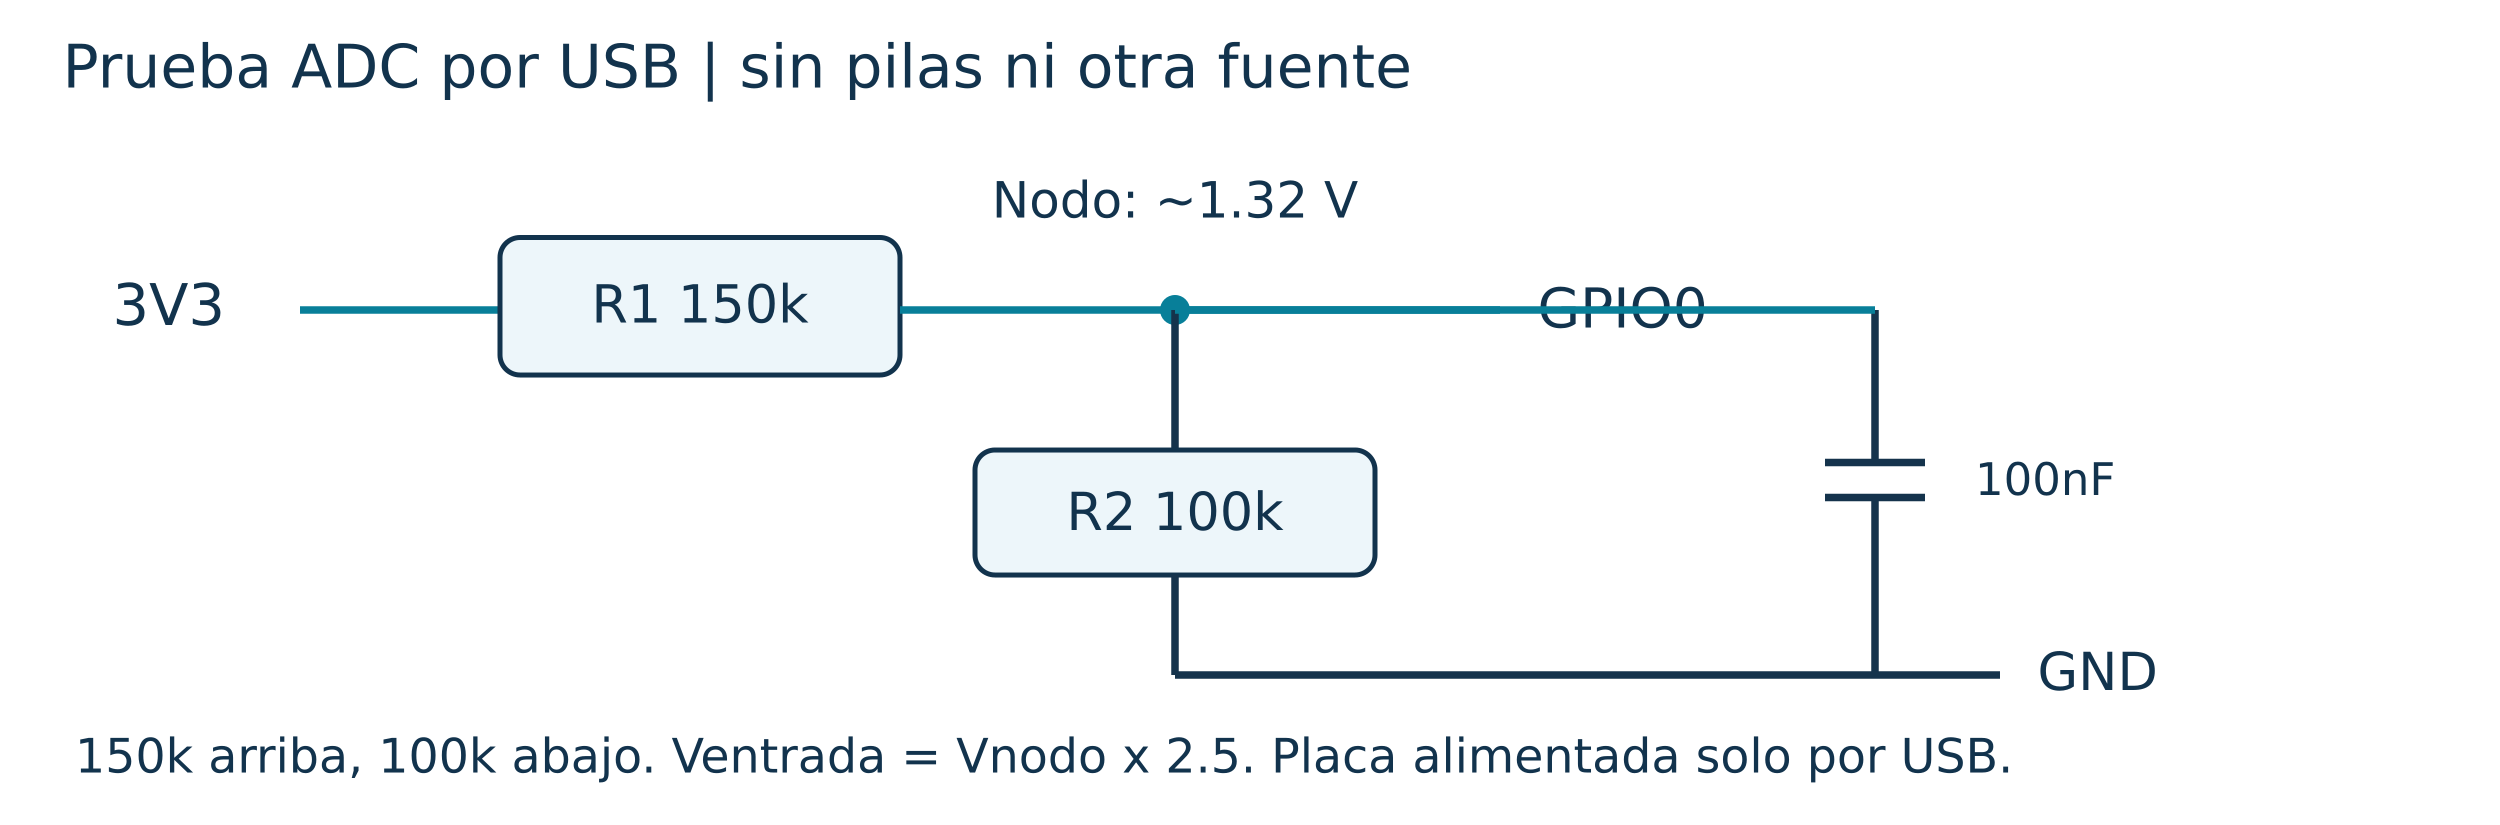
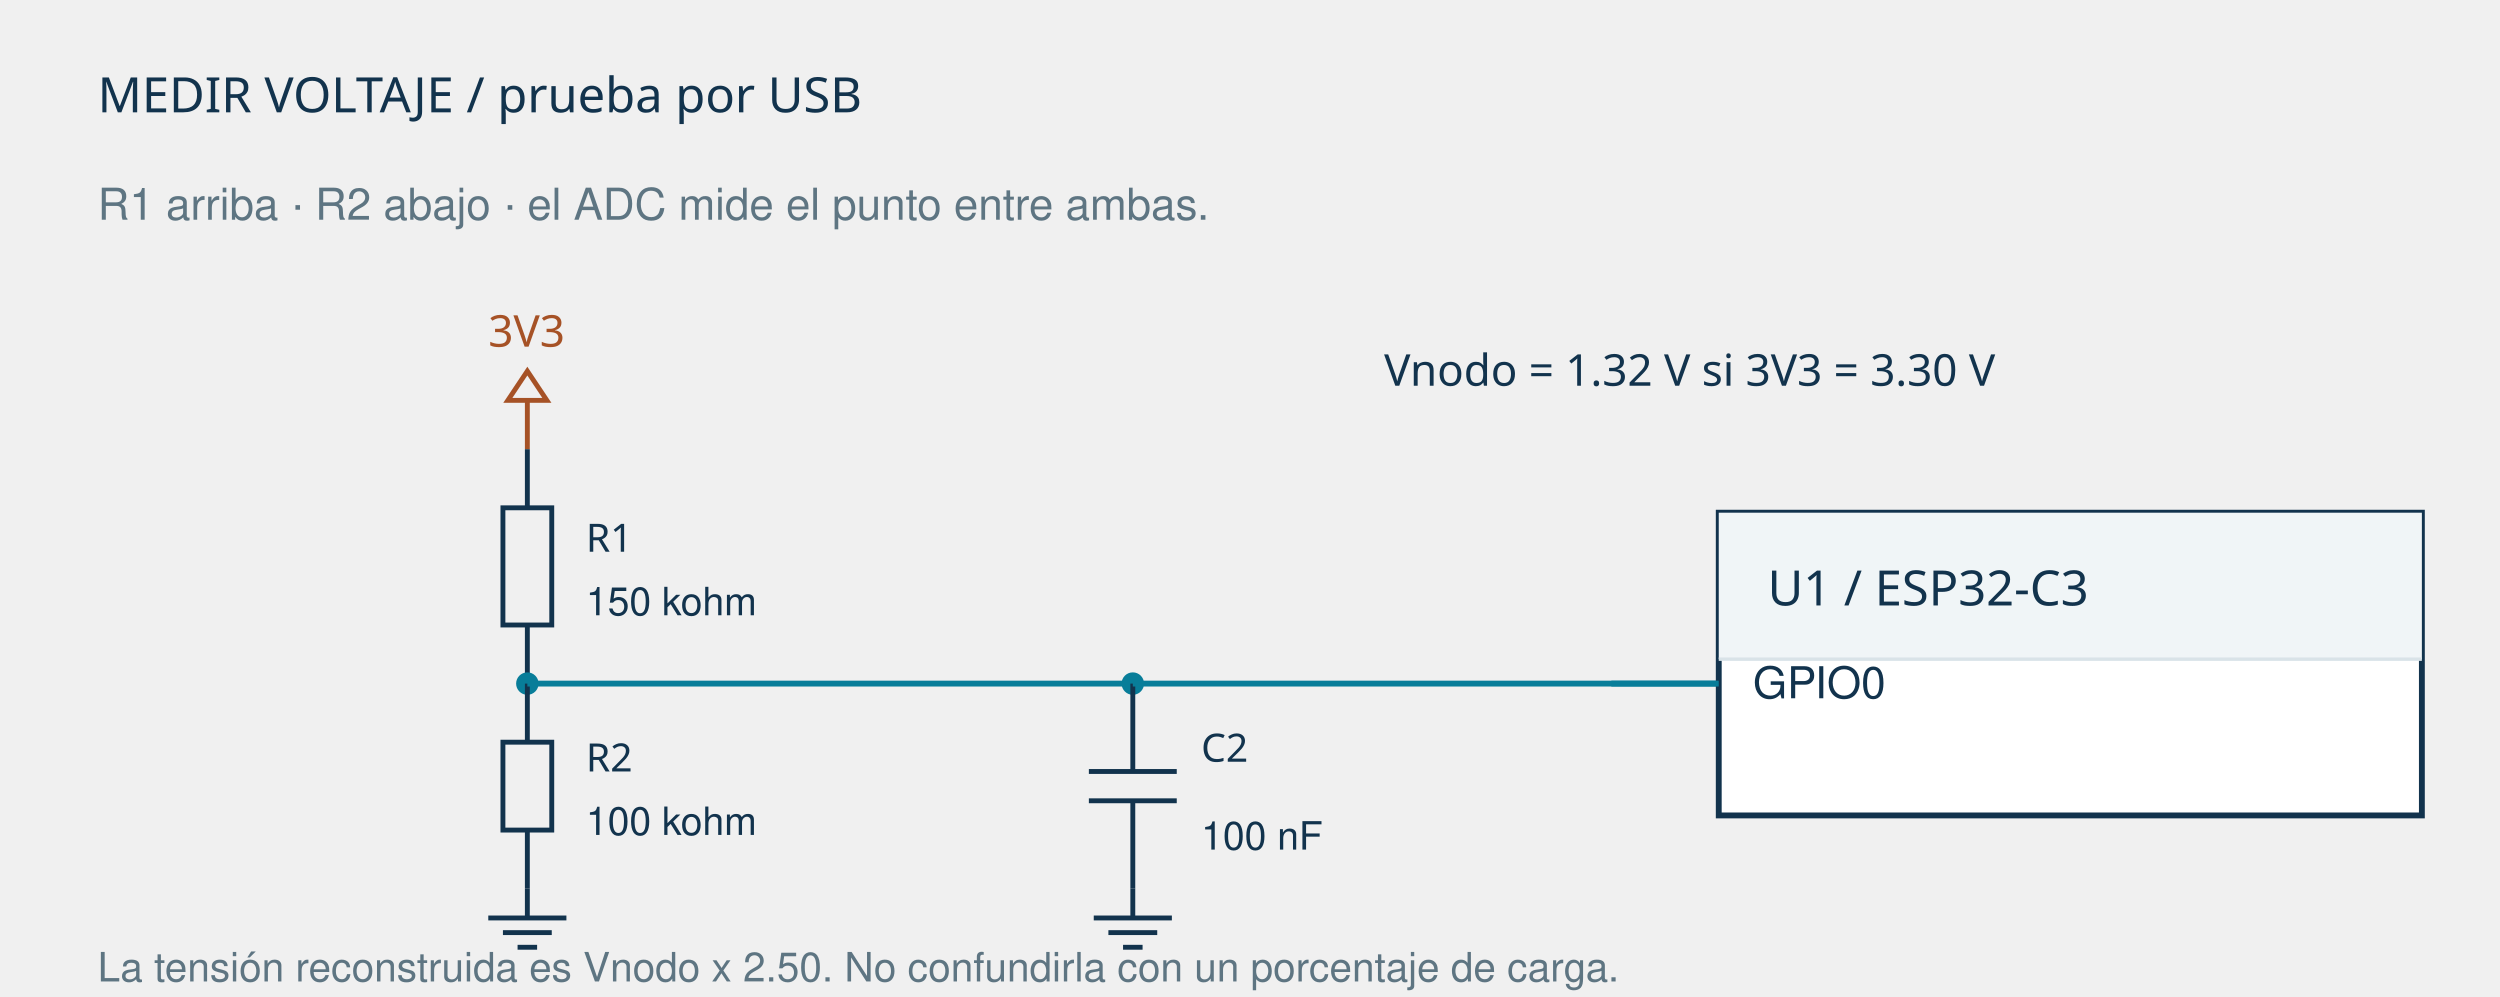
- <svg xmlns="http://www.w3.org/2000/svg" width="1000" height="330" viewBox="0 0 1000 330">
-   <rect width="100%" height="100%" fill="white" />
-   <text x="25" y="35" font-family="DejaVu Sans,sans-serif" font-size="24" fill="#12334d" text-anchor="start">Prueba ADC por USB | sin pilas ni otra fuente</text>
-   <text x="45" y="130" font-family="DejaVu Sans,sans-serif" font-size="23" fill="#12334d" text-anchor="start">3V3</text>
-   <line x1="120" y1="124" x2="200" y2="124" stroke="#087f99" stroke-width="3" />
-   <rect x="200" y="95" width="160" height="55" rx="8" fill="#edf6fa" stroke="#12334d" stroke-width="2" />
-   <text x="280" y="129" font-family="DejaVu Sans,sans-serif" font-size="21" fill="#12334d" text-anchor="middle">R1 150k</text>
-   <line x1="360" y1="124" x2="470" y2="124" stroke="#087f99" stroke-width="3" />
-   <circle cx="470" cy="124" r="6" fill="#087f99" />
-   <line x1="470" y1="124" x2="600" y2="124" stroke="#087f99" stroke-width="3" />
-   <text x="470" y="87" font-family="DejaVu Sans,sans-serif" font-size="20" fill="#12334d" text-anchor="middle">Nodo: ~1.32 V</text>
-   <text x="615" y="131" font-family="DejaVu Sans,sans-serif" font-size="22" fill="#12334d" text-anchor="start">GPIO0</text>
-   <line x1="470" y1="124" x2="470" y2="180" stroke="#15334c" stroke-width="3" />
-   <rect x="390" y="180" width="160" height="50" rx="8" fill="#edf6fa" stroke="#12334d" stroke-width="2" />
-   <text x="470" y="212" font-family="DejaVu Sans,sans-serif" font-size="21" fill="#12334d" text-anchor="middle">R2 100k</text>
-   <line x1="470" y1="230" x2="470" y2="270" stroke="#15334c" stroke-width="3" />
-   <line x1="470" y1="270" x2="800" y2="270" stroke="#15334c" stroke-width="3" />
-   <text x="815" y="276" font-family="DejaVu Sans,sans-serif" font-size="21" fill="#12334d" text-anchor="start">GND</text>
-   <line x1="750" y1="124" x2="750" y2="185" stroke="#15334c" stroke-width="3" />
-   <line x1="470" y1="124" x2="750" y2="124" stroke="#087f99" stroke-width="3" />
-   <line x1="730" y1="185" x2="770" y2="185" stroke="#15334c" stroke-width="3" />
-   <line x1="730" y1="199" x2="770" y2="199" stroke="#15334c" stroke-width="3" />
-   <line x1="750" y1="199" x2="750" y2="270" stroke="#15334c" stroke-width="3" />
-   <text x="790" y="198" font-family="DejaVu Sans,sans-serif" font-size="18" fill="#12334d" text-anchor="start">100nF</text>
-   <text x="30" y="309" font-family="DejaVu Sans,sans-serif" font-size="19" fill="#12334d" text-anchor="start">150k arriba, 100k abajo. Ventrada = Vnodo x 2.5. Placa alimentada solo por USB.</text>
+ <svg xmlns="http://www.w3.org/2000/svg" width="512" height="204" preserveAspectRatio="xMinYMin meet" viewBox="0 0 512 204" version="1.0" fill-rule="evenodd">
+   <clipPath id="clip">
+     <rect x="0" y="0" width="512" height="204" />
+   </clipPath>
+   <g id="group" transform="scale(1,-1) translate(0,-204)" style="clip-path: url(#clip)">
+     <g transform="">
+       <text x="20" y="181" style="font-family: Helvetica-Bold; font-size: 10px;fill: rgb(7%,20%,30%); stroke:none;" transform="translate(0,362) scale(1,-1)">MEDIR VOLTAJE / prueba por USB</text>
+       <text x="20" y="159" style="font-family: Helvetica; font-size: 9px;fill: rgb(37%,46%,51%); stroke:none;" transform="translate(0,318) scale(1,-1)">R1 arriba · R2 abajo · el ADC mide el punto entre ambas.</text>
+       <path d="M 108,112 L 108,122 Z" style="stroke: rgb(65%,32%,15%); stroke-linecap: butt; stroke-width: 1;" />
+       <polygon points="104 122, 108 128, 112 122" style="stroke: rgb(65%,32%,15%); stroke-linecap: butt; stroke-width: 1; fill: none; fill-rule: evenodd;" />
+       <text x="99.995" y="133" style="font-family: Helvetica-Bold; font-size: 9px;fill: rgb(65%,32%,15%); stroke:none;" transform="translate(0,266) scale(1,-1)">3V3</text>
+       <path d="M 108,112 L 108,100 Z" style="stroke: rgb(7%,20%,30%); stroke-linecap: butt; stroke-width: 1;" />
+       <rect x="103" y="76" width="10" height="24" style="stroke: rgb(7%,20%,30%); stroke-linecap: butt; stroke-width: 1; fill: none; fill-rule: evenodd;" />
+       <path d="M 108,76 L 108,64 Z" style="stroke: rgb(7%,20%,30%); stroke-linecap: butt; stroke-width: 1;" />
+       <text x="120" y="91.0" style="font-family: Helvetica-Bold; font-size: 8px;fill: rgb(7%,20%,30%); stroke:none;" transform="translate(0,182) scale(1,-1)">R1</text>
+       <text x="120" y="78.0" style="font-family: Helvetica; font-size: 8px;fill: rgb(7%,20%,30%); stroke:none;" transform="translate(0,156) scale(1,-1)">150 kohm</text>
+       <circle cx="108" cy="64" r="2.3" style="stroke: none; stroke-linecap: butt; stroke-width: 0.8; fill: rgb(3%,49%,60%); fill-rule: evenodd;" />
+       <path d="M 108,64 L 108,52 Z" style="stroke: rgb(7%,20%,30%); stroke-linecap: butt; stroke-width: 1;" />
+       <rect x="103" y="34" width="10" height="18" style="stroke: rgb(7%,20%,30%); stroke-linecap: butt; stroke-width: 1; fill: none; fill-rule: evenodd;" />
+       <path d="M 108,34 L 108,22 Z" style="stroke: rgb(7%,20%,30%); stroke-linecap: butt; stroke-width: 1;" />
+       <text x="120" y="46.0" style="font-family: Helvetica-Bold; font-size: 8px;fill: rgb(7%,20%,30%); stroke:none;" transform="translate(0,92) scale(1,-1)">R2</text>
+       <text x="120" y="33.0" style="font-family: Helvetica; font-size: 8px;fill: rgb(7%,20%,30%); stroke:none;" transform="translate(0,66) scale(1,-1)">100 kohm</text>
+       <path d="M 108,22 L 108,16 Z" style="stroke: rgb(7%,20%,30%); stroke-linecap: butt; stroke-width: 1;" />
+       <path d="M 100,16 L 116,16 Z" style="stroke: rgb(7%,20%,30%); stroke-linecap: butt; stroke-width: 1;" />
+       <path d="M 103,13 L 113,13 Z" style="stroke: rgb(7%,20%,30%); stroke-linecap: butt; stroke-width: 1;" />
+       <path d="M 106,10 L 110,10 Z" style="stroke: rgb(7%,20%,30%); stroke-linecap: butt; stroke-width: 1;" />
+       <polyline points="108 64, 232 64" style="stroke: rgb(3%,49%,60%); stroke-linecap: butt; stroke-width: 1.2; fill: None; fill-rule: evenodd;" />
+       <circle cx="232" cy="64" r="2.3" style="stroke: none; stroke-linecap: butt; stroke-width: 0.8; fill: rgb(3%,49%,60%); fill-rule: evenodd;" />
+       <path d="M 232,64 L 232,46 Z" style="stroke: rgb(7%,20%,30%); stroke-linecap: butt; stroke-width: 1;" />
+       <path d="M 223,46 L 241,46 Z" style="stroke: rgb(7%,20%,30%); stroke-linecap: butt; stroke-width: 1;" />
+       <path d="M 223,40 L 241,40 Z" style="stroke: rgb(7%,20%,30%); stroke-linecap: butt; stroke-width: 1;" />
+       <path d="M 232,40 L 232,22 Z" style="stroke: rgb(7%,20%,30%); stroke-linecap: butt; stroke-width: 1;" />
+       <text x="246" y="48.0" style="font-family: Helvetica-Bold; font-size: 8px;fill: rgb(7%,20%,30%); stroke:none;" transform="translate(0,96) scale(1,-1)">C2</text>
+       <text x="246" y="30.0" style="font-family: Helvetica; font-size: 8px;fill: rgb(7%,20%,30%); stroke:none;" transform="translate(0,60) scale(1,-1)">100 nF</text>
+       <path d="M 232,22 L 232,16 Z" style="stroke: rgb(7%,20%,30%); stroke-linecap: butt; stroke-width: 1;" />
+       <path d="M 224,16 L 240,16 Z" style="stroke: rgb(7%,20%,30%); stroke-linecap: butt; stroke-width: 1;" />
+       <path d="M 227,13 L 237,13 Z" style="stroke: rgb(7%,20%,30%); stroke-linecap: butt; stroke-width: 1;" />
+       <path d="M 230,10 L 234,10 Z" style="stroke: rgb(7%,20%,30%); stroke-linecap: butt; stroke-width: 1;" />
+       <polyline points="232 64, 352 64" style="stroke: rgb(3%,49%,60%); stroke-linecap: butt; stroke-width: 1.2; fill: None; fill-rule: evenodd;" />
+       <rect x="352" y="37" width="144" height="62" style="stroke: rgb(7%,20%,30%); stroke-linecap: butt; stroke-width: 1.2; fill: rgb(100%,100%,100%); fill-rule: evenodd;" />
+       <rect x="352" y="69" width="144" height="30" style="stroke: none; stroke-linecap: butt; stroke-width: 0.8; fill: rgb(94%,96%,97%); fill-rule: evenodd;" />
+       <path d="M 352,69 L 496,69 Z" style="stroke: rgb(85%,89%,91%); stroke-linecap: butt; stroke-width: 0.7;" />
+       <text x="362" y="80" style="font-family: Helvetica-Bold; font-size: 10px;fill: rgb(7%,20%,30%); stroke:none;" transform="translate(0,160) scale(1,-1)">U1 / ESP32-C3</text>
+       <path d="M 330,64 L 352,64 Z" style="stroke: rgb(3%,49%,60%); stroke-linecap: butt; stroke-width: 1.2;" />
+       <text x="359" y="61" style="font-family: Helvetica; font-size: 9px;fill: rgb(7%,20%,30%); stroke:none;" transform="translate(0,122) scale(1,-1)">GPIO0</text>
+       <text x="283.461" y="125" style="font-family: Helvetica-Bold; font-size: 9px;fill: rgb(7%,20%,30%); stroke:none;" transform="translate(0,250) scale(1,-1)">Vnodo = 1.32 V si 3V3 = 3.30 V</text>
+       <text x="20" y="3" style="font-family: Helvetica; font-size: 8.3px;fill: rgb(37%,46%,51%); stroke:none;" transform="translate(0,6) scale(1,-1)">La tensión reconstruida es Vnodo x 2.50. No confundirla con un porcentaje de carga.</text>
+     </g>
+   </g>
</svg>
